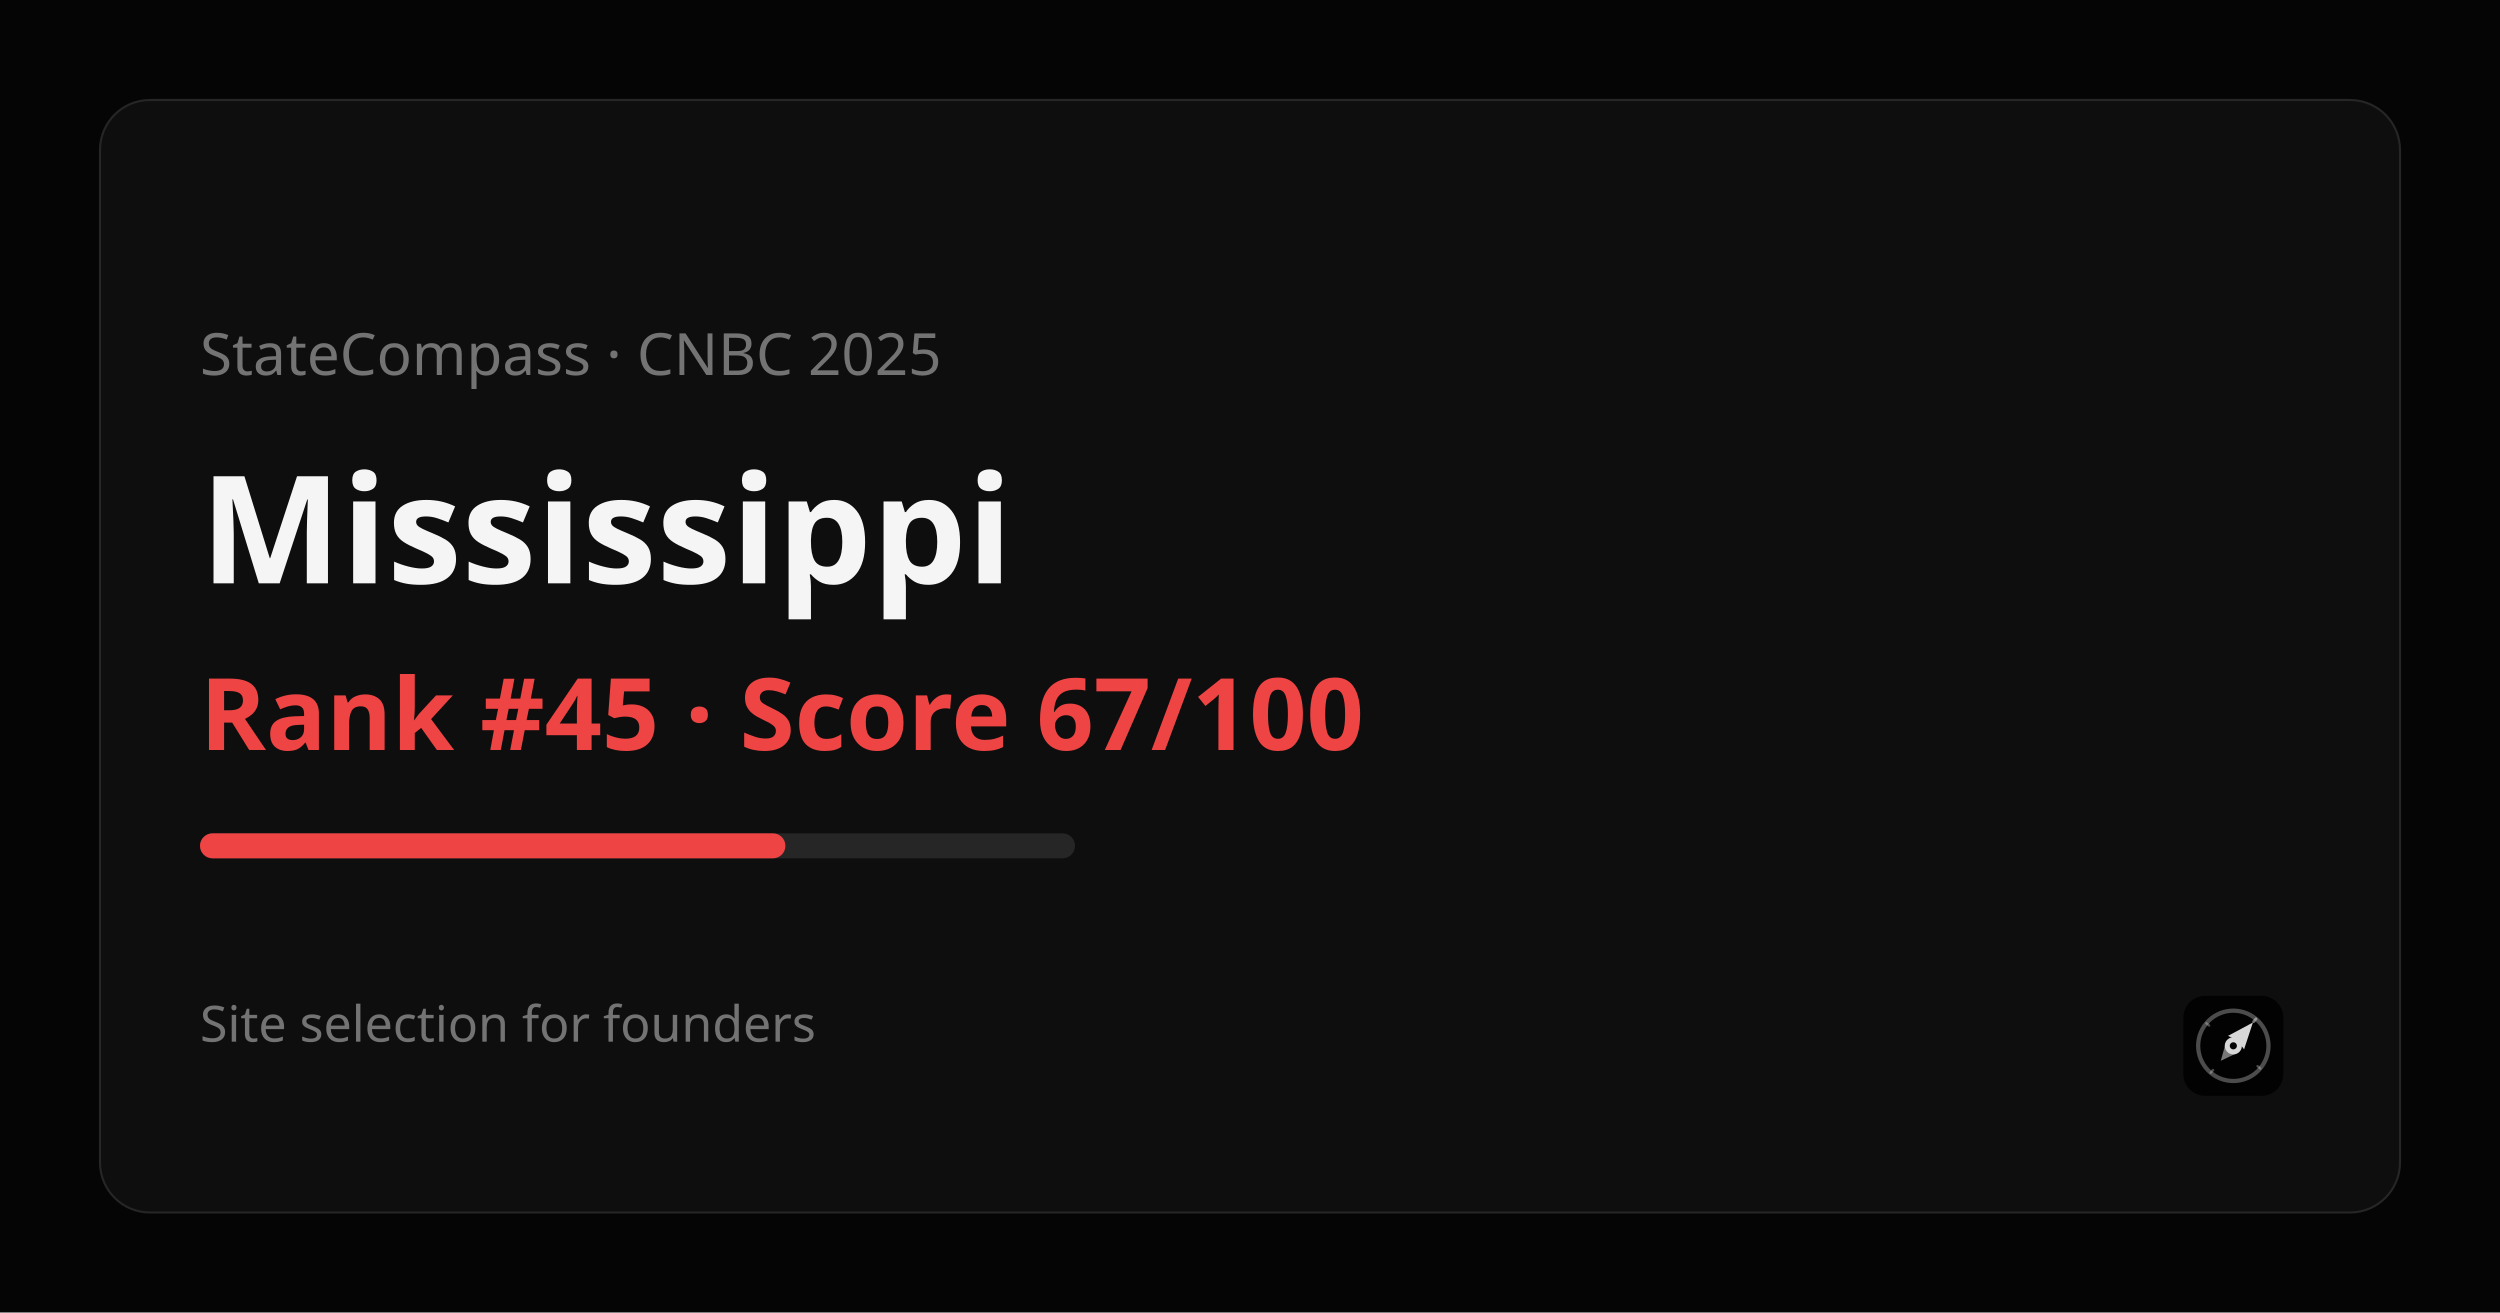
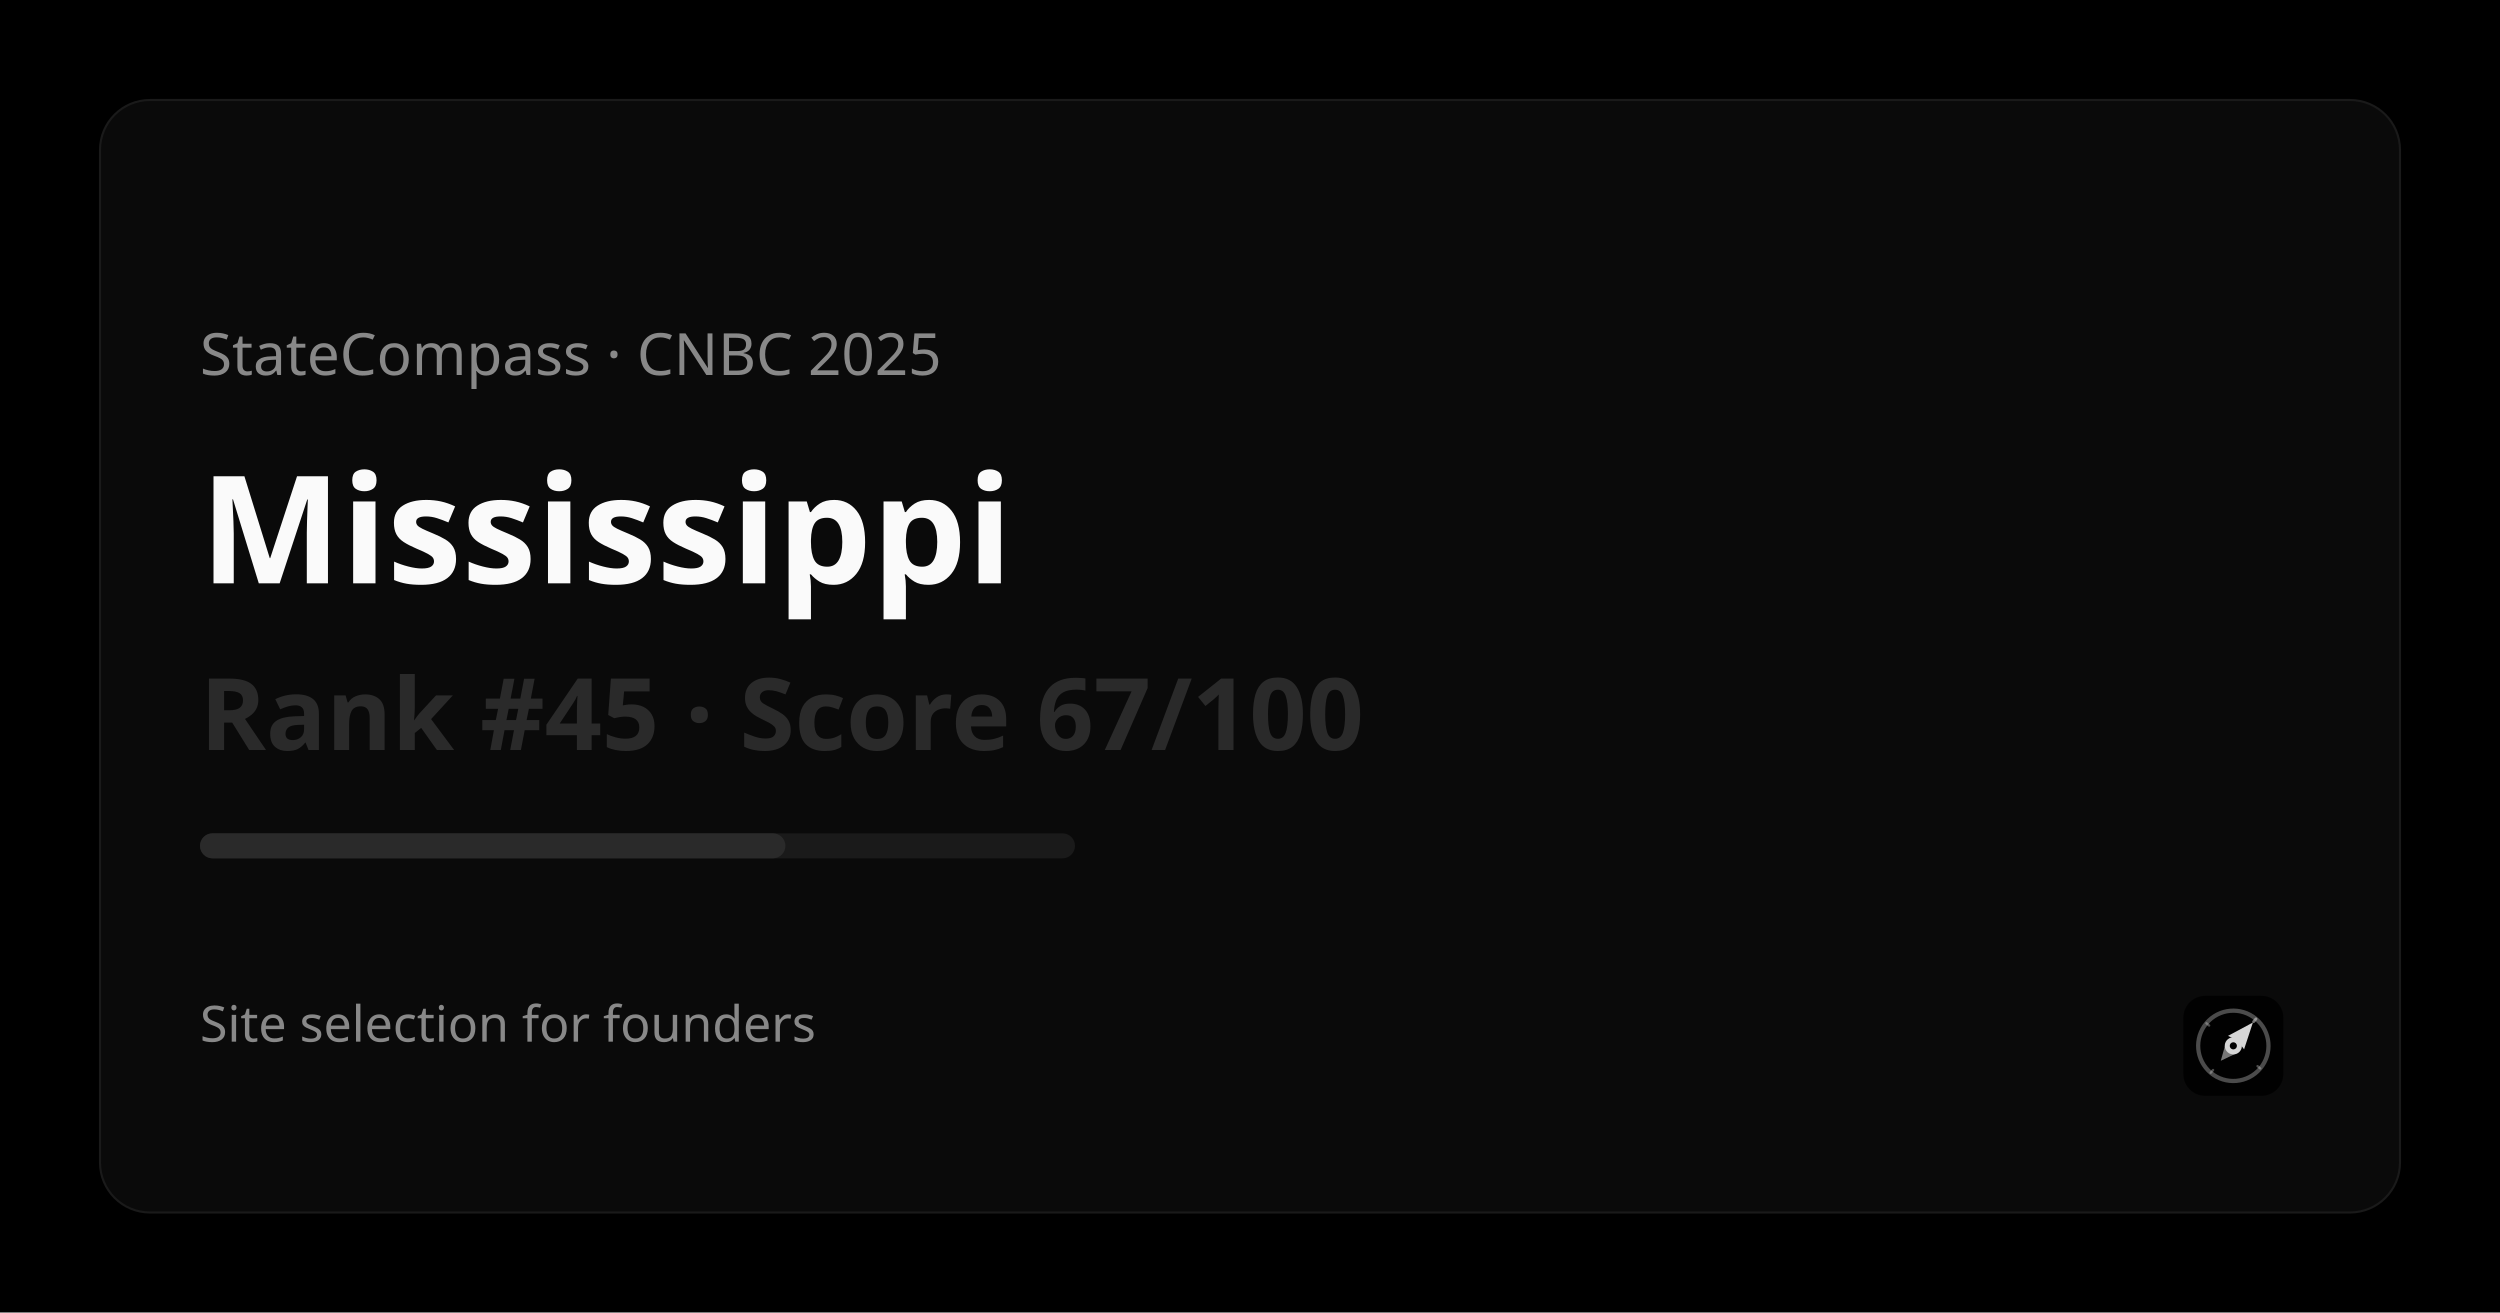
<svg xmlns="http://www.w3.org/2000/svg" width="1200" height="630" viewBox="0 0 1200 630">
-   <rect width="1200" height="630" fill="#050505" />
-   <rect x="48" y="48" width="1104" height="534" rx="24" fill="#0e0e0e" stroke="#262626" />
-   <text x="96" y="180" fill="#737373" font-family="system-ui,sans-serif" font-size="28">StateCompass · CNBC 2025</text>
-   <text x="96" y="280" fill="#f5f5f5" font-family="system-ui,sans-serif" font-size="72" font-weight="700">Mississippi</text>
-   <text x="96" y="360" fill="#ef4444" font-family="system-ui,sans-serif" font-size="48" font-weight="600">Rank #45 · Score 67/100</text>
-   <rect x="96" y="400" width="420" height="12" rx="6" fill="#262626" />
-   <rect x="96" y="400" width="281" height="12" rx="6" fill="#ef4444" />
-   <text x="96" y="500" fill="#737373" font-family="system-ui,sans-serif" font-size="24">Site selection for founders</text>
+   <rect width="1200" height="630" fill="#000000" />
+   <rect x="48" y="48" width="1104" height="534" rx="24" fill="#0a0a0a" stroke="#1a1a1a" />
+   <text x="96" y="180" fill="#888888" font-family="system-ui,sans-serif" font-size="28">StateCompass · CNBC 2025</text>
+   <text x="96" y="280" fill="#fafafa" font-family="system-ui,sans-serif" font-size="72" font-weight="700">Mississippi</text>
+   <text x="96" y="360" fill="#2a2a2a" font-family="system-ui,sans-serif" font-size="48" font-weight="600">Rank #45 · Score 67/100</text>
+   <rect x="96" y="400" width="420" height="12" rx="6" fill="#1a1a1a" />
+   <rect x="96" y="400" width="281" height="12" rx="6" fill="#2a2a2a" />
+   <text x="96" y="500" fill="#888888" font-family="system-ui,sans-serif" font-size="24">Site selection for founders</text>
  <g transform="translate(1104, 534)" opacity="0.85">
    <g transform="translate(-56, -56)">
      <rect width="48" height="48" rx="10.5" fill="#000000" />
      <g transform="translate(24.00,24.00) rotate(40)">
        <circle cx="0" cy="0" r="16.88" fill="none" stroke="#fafafa" stroke-width="2.03" opacity="0.35" />
        <line x1="0" y1="-16.88" x2="0" y2="-15.15" stroke="#fafafa" stroke-width="1.35" stroke-linecap="round" opacity="0.55" />
        <line x1="16.88" y1="0" x2="15.15" y2="0" stroke="#fafafa" stroke-width="1.12" stroke-linecap="round" opacity="0.35" />
        <line x1="0" y1="16.88" x2="0" y2="15.15" stroke="#fafafa" stroke-width="1.12" stroke-linecap="round" opacity="0.35" />
        <line x1="-16.88" y1="0" x2="-15.15" y2="0" stroke="#fafafa" stroke-width="1.12" stroke-linecap="round" opacity="0.35" />
        <path d="M 0,-14.62 L -5.03,-2.03 L 0,-3.22 L 5.03,-2.03 Z" fill="#fafafa" />
        <path d="M 0,9.38 L -3.53,1.58 L 0,0.22 L 3.53,1.58 Z" fill="#8a8a8a" />
        <circle cx="0" cy="0" r="4.12" fill="#fafafa" />
        <circle cx="0" cy="0" r="1.72" fill="#000000" />
      </g>
    </g>
  </g>
</svg>
